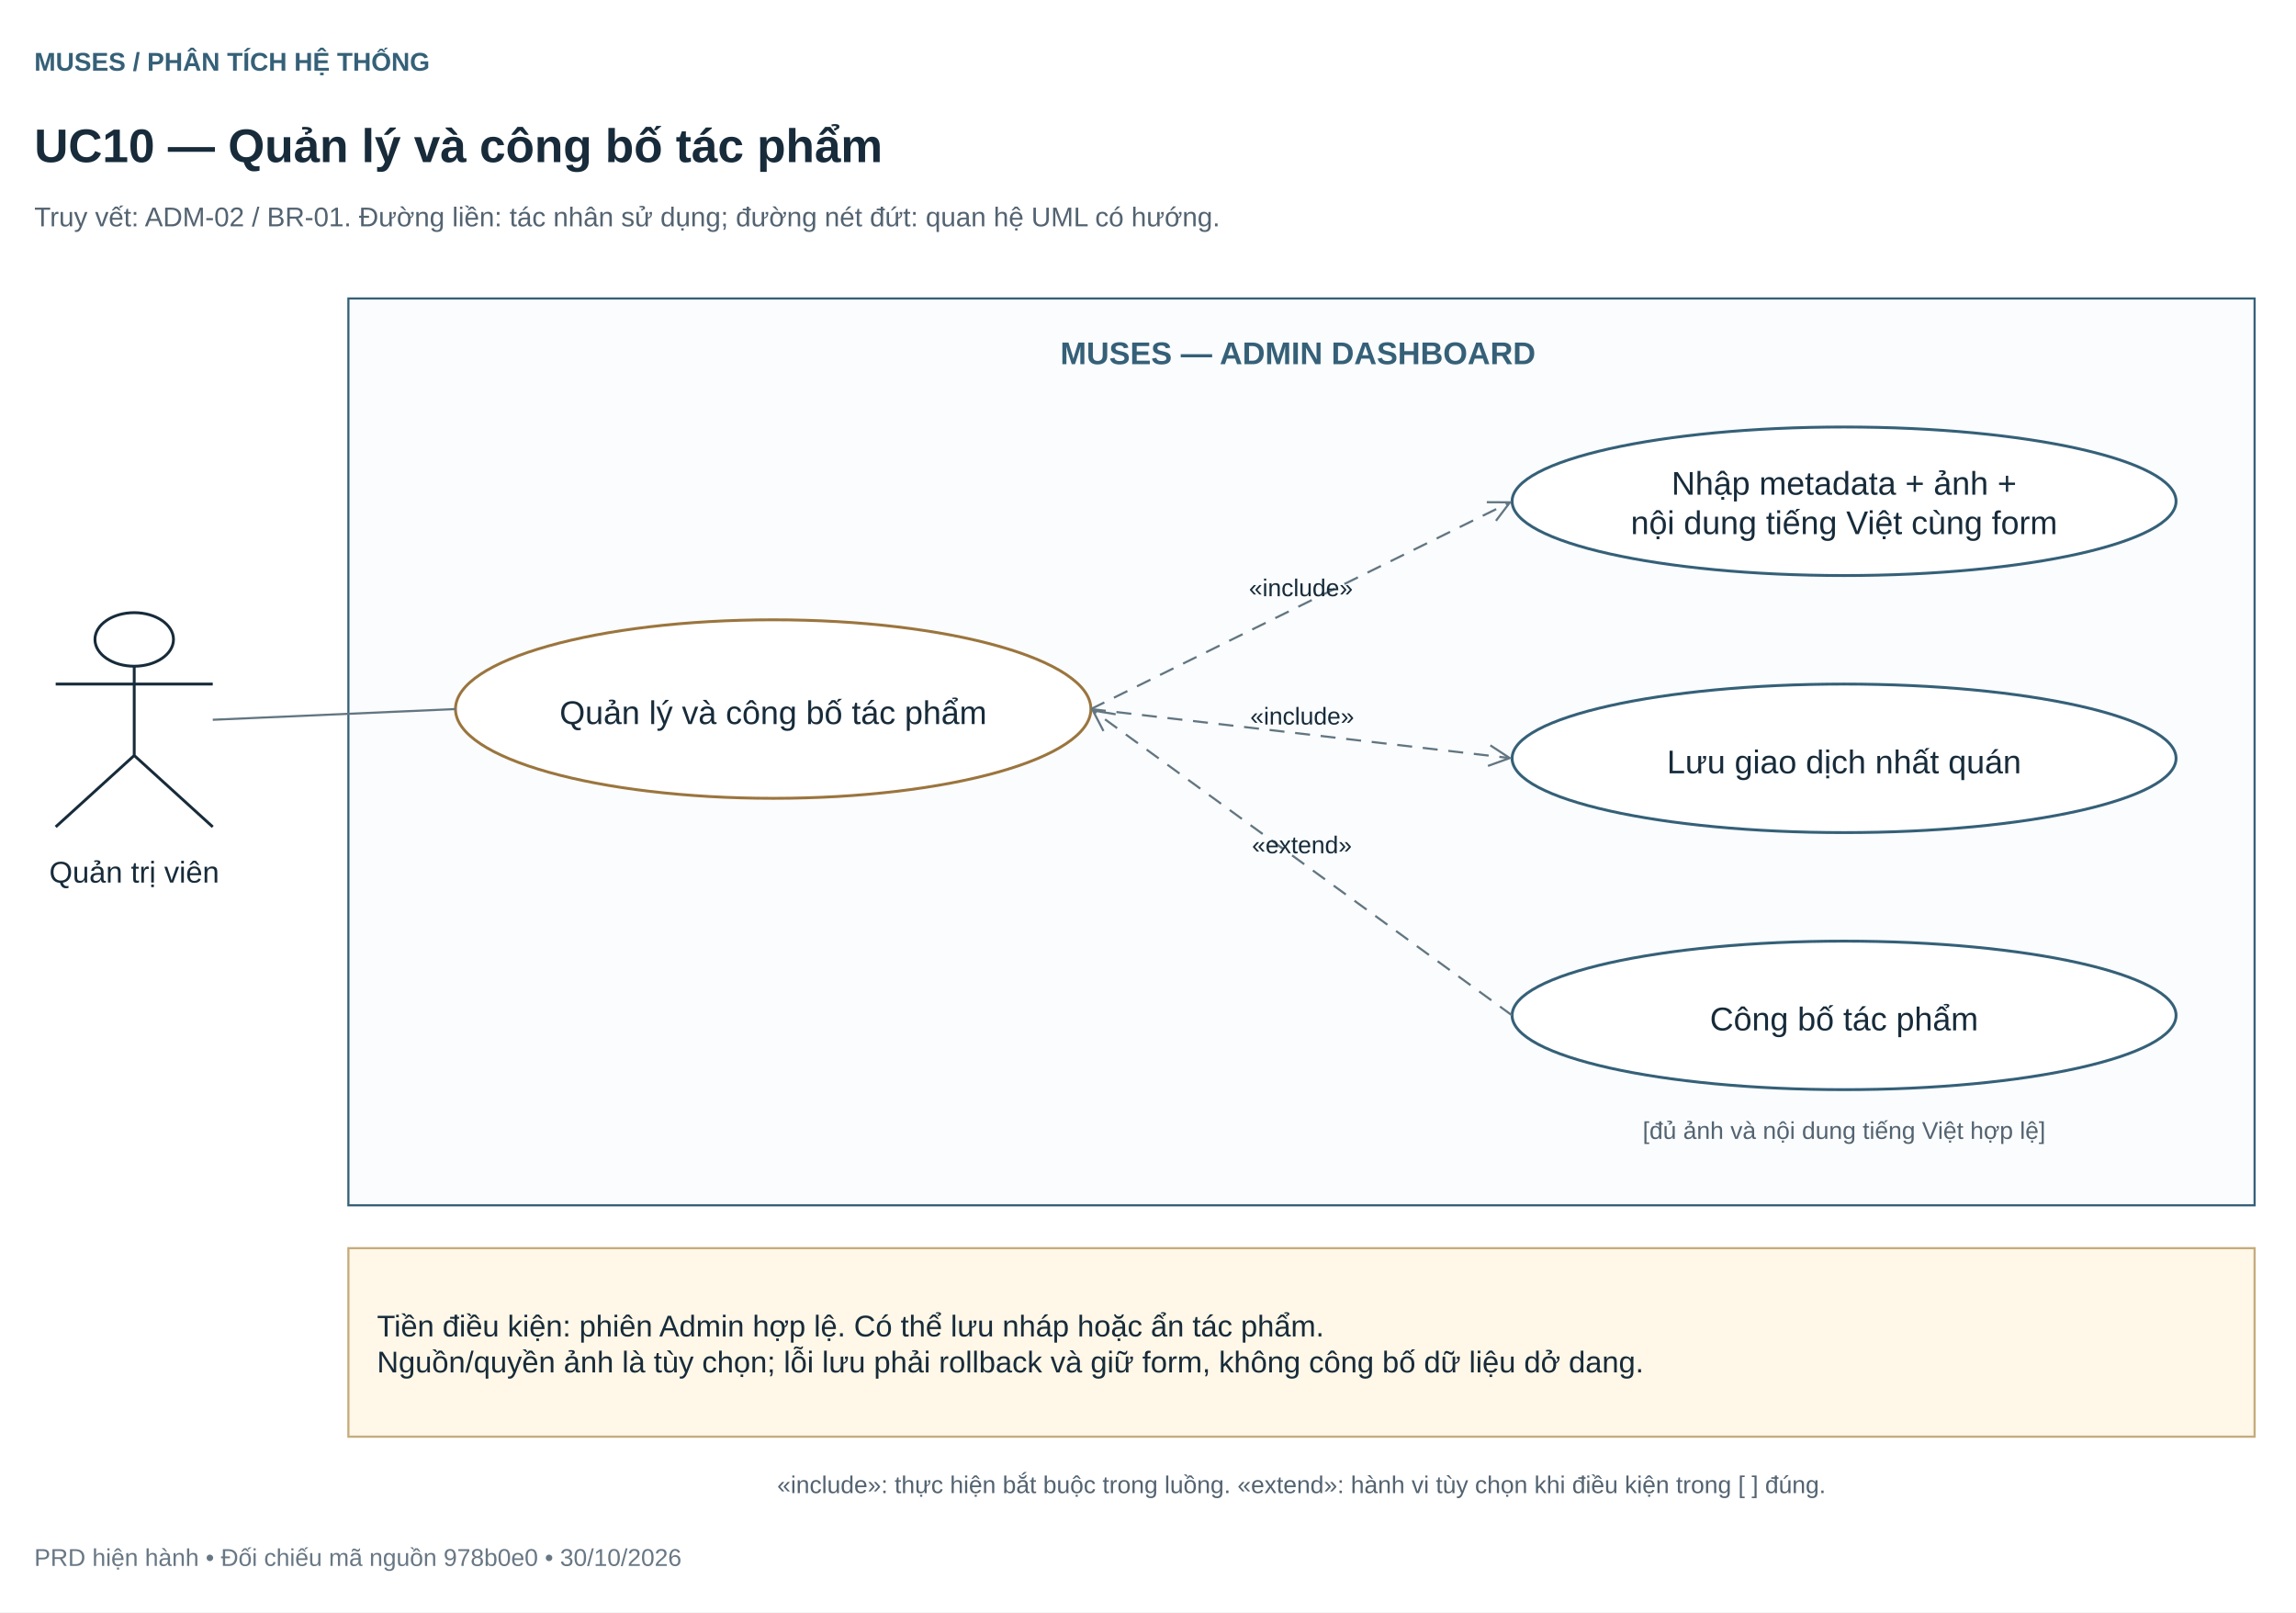
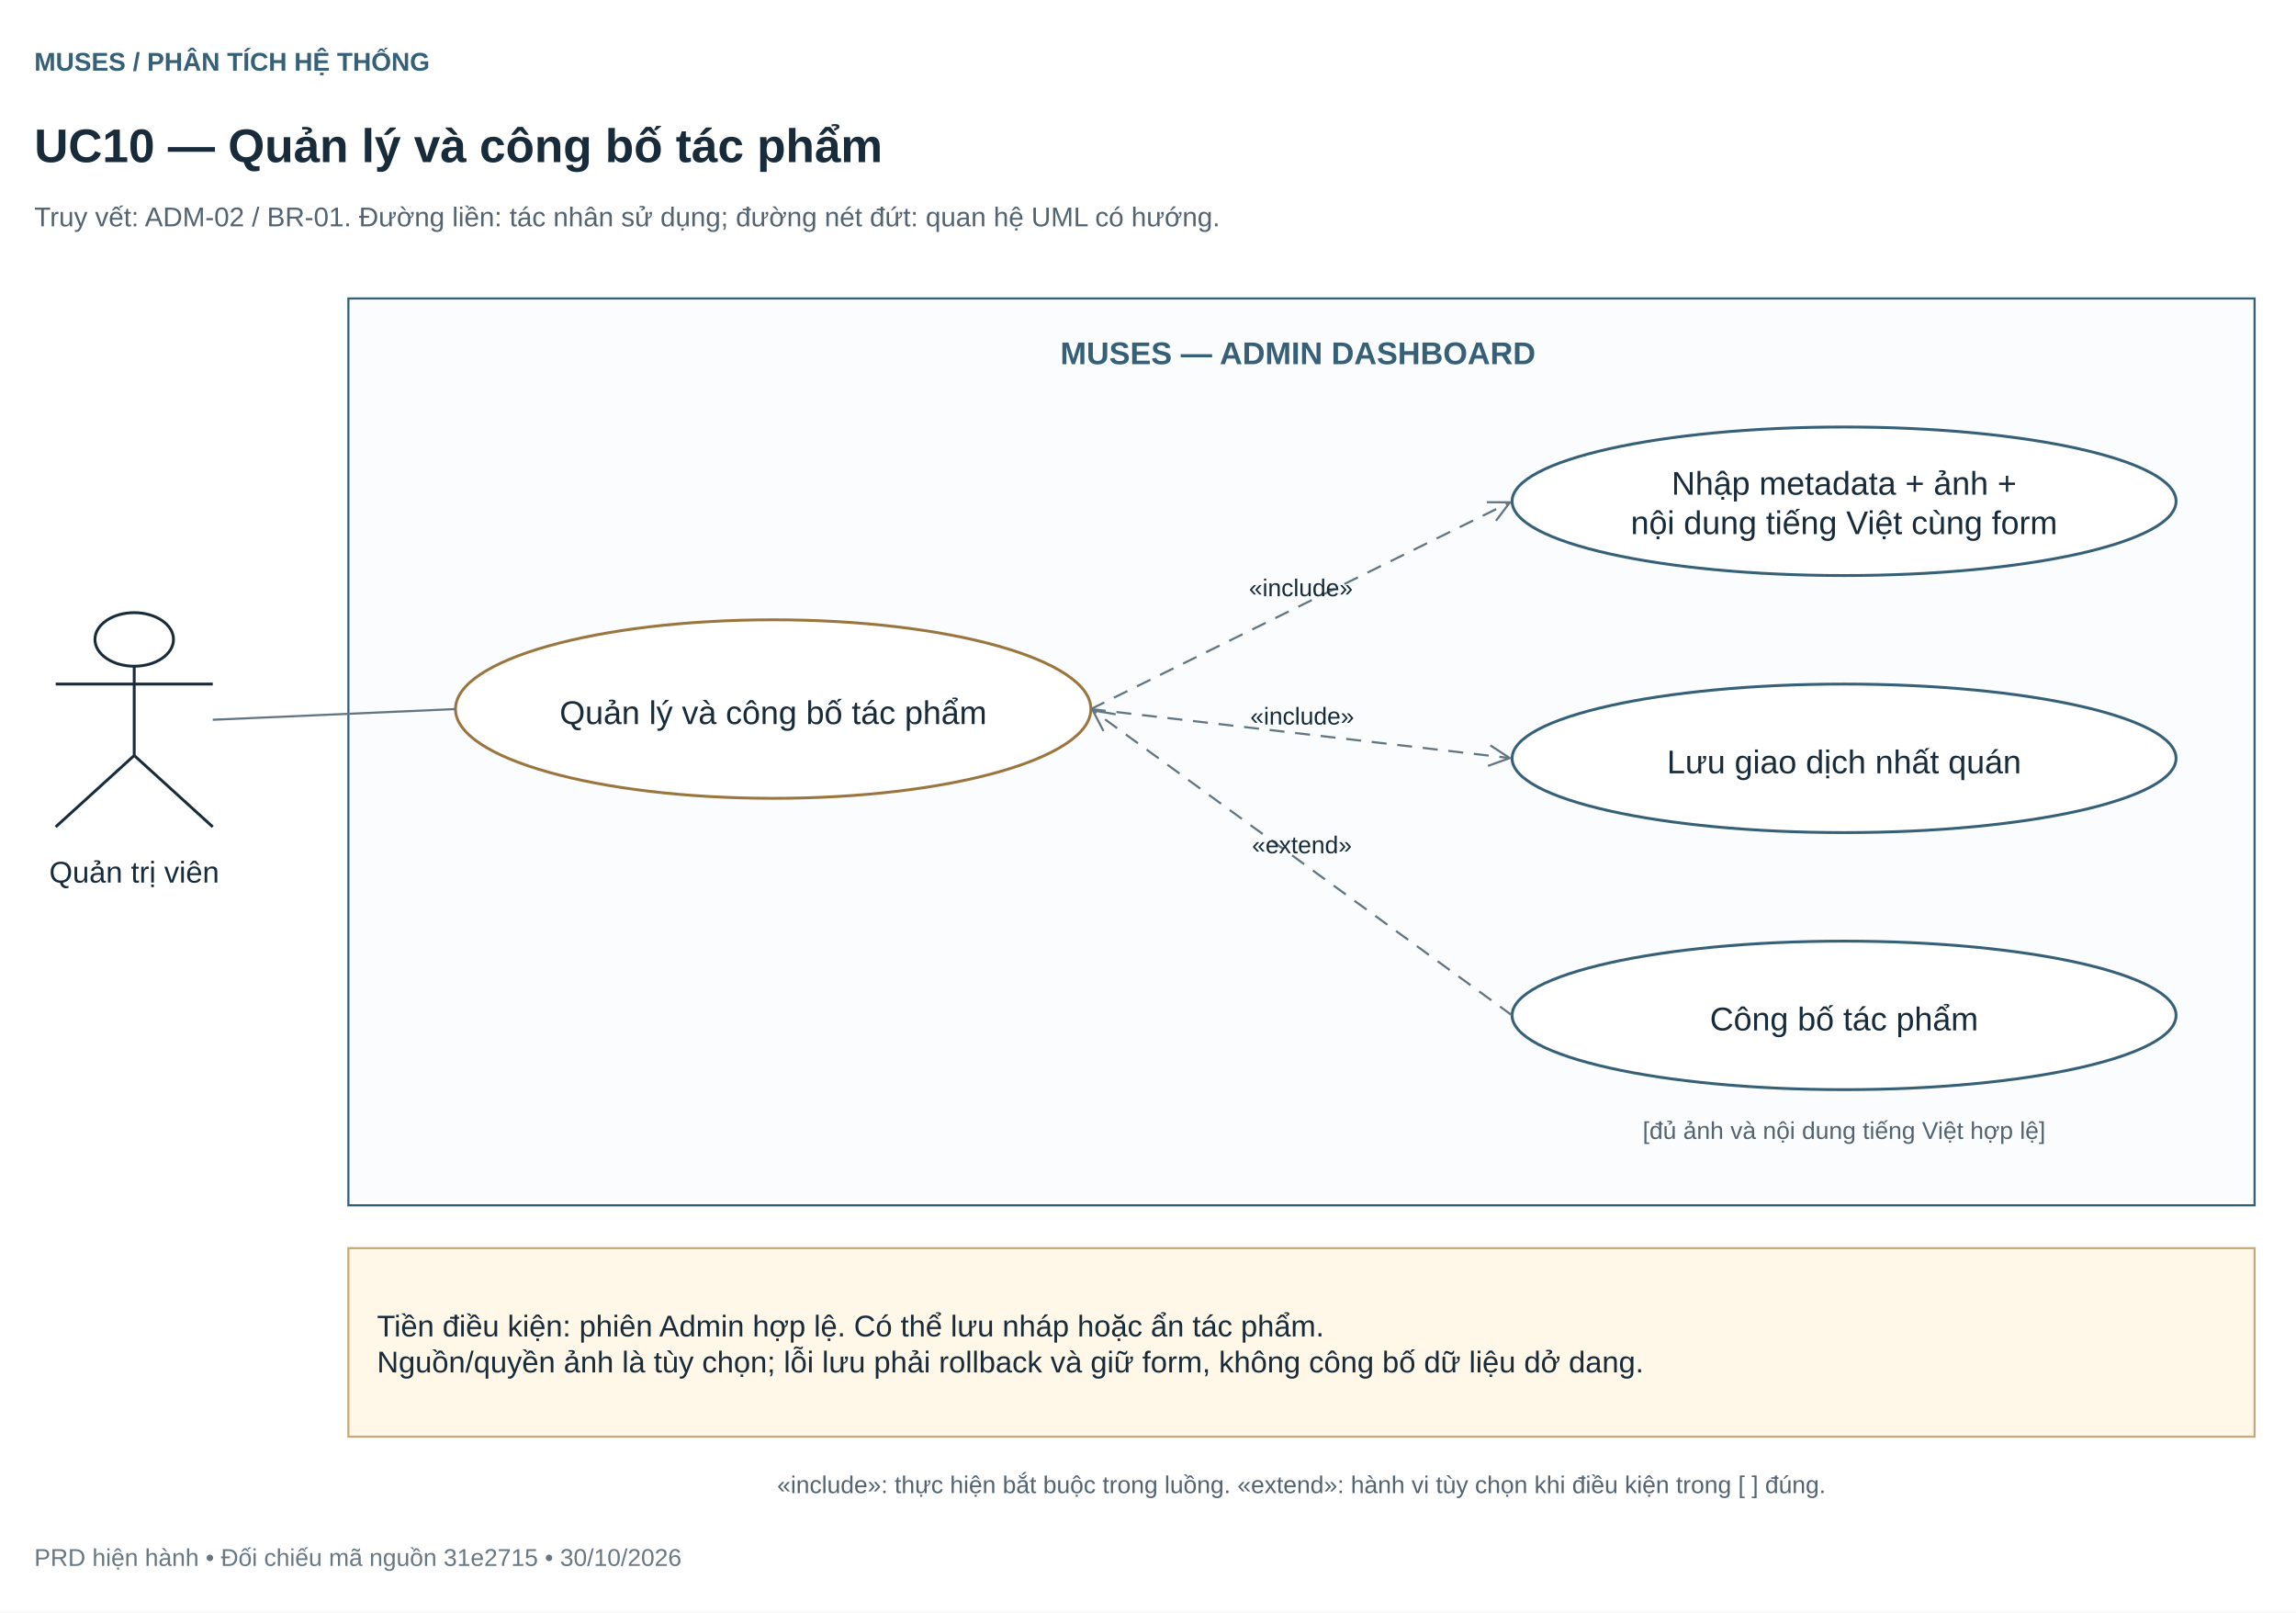
<svg xmlns="http://www.w3.org/2000/svg" style="background: #ffffff; background-color: light-dark(#ffffff, #121212);" version="1.1" width="1608px" height="1129px" viewBox="0 0 1608 1129">
  <defs>
    <clipPath id="mx-clip-22-22-1564-39-0">
      <rect x="22" y="22" width="1564" height="39" />
    </clipPath>
    <clipPath id="mx-clip-22-66-1564-64-0">
      <rect x="22" y="66" width="1564" height="64" />
    </clipPath>
    <clipPath id="mx-clip-22-130-1564-40-0">
      <rect x="22" y="130" width="1564" height="40" />
    </clipPath>
    <clipPath id="mx-clip-22-1071-1564-36-0">
      <rect x="22" y="1071" width="1564" height="36" />
    </clipPath>
    <clipPath id="mx-clip-272-222-1274-46-0">
      <rect x="272" y="222" width="1274" height="46" />
    </clipPath>
    <clipPath id="mx-clip-1057-768-469-44-0">
      <rect x="1057" y="768" width="469" height="44" />
    </clipPath>
    <clipPath id="mx-clip-242-1019-1339-38-0">
      <rect x="242" y="1019" width="1339" height="38" />
    </clipPath>
  </defs>
  <rect fill="#ffffff" width="100%" height="100%" x="0" y="0" style="fill: light-dark(rgb(255, 255, 255), rgb(18, 18, 18));" />
  <g>
    <g data-cell-id="0">
      <g data-cell-id="1">
        <g data-cell-id="n2">
          <g>
            <rect x="24" y="24" width="1560" height="35" fill="none" stroke="none" pointer-events="all" />
          </g>
          <g>
            <g fill="#356078" font-family="Arial" font-weight="bold" text-anchor="start" font-size="18px" clip-path="url(#mx-clip-22-22-1564-39-0)" style="fill: light-dark(rgb(53, 96, 120), rgb(131, 168, 189));">
              <g transform="translate(24,49.5) scale(1)">
                <text>
                  <tspan>MUSES  /  PHÂN TÍCH HỆ THỐNG</tspan>
                </text>
              </g>
            </g>
          </g>
        </g>
        <g data-cell-id="n3">
          <g>
            <rect x="24" y="68" width="1560" height="60" fill="none" stroke="none" pointer-events="all" />
          </g>
          <g>
            <g fill="#172B3A" font-family="Arial" font-weight="bold" text-anchor="start" font-size="33px" clip-path="url(#mx-clip-22-66-1564-64-0)" style="fill: light-dark(rgb(23, 43, 58), rgb(188, 205, 218));">
              <g transform="translate(24,113.5) scale(1)">
                <text>
                  <tspan>UC10 — Quản lý và công bố tác phẩm</tspan>
                </text>
              </g>
            </g>
          </g>
        </g>
        <g data-cell-id="n4">
          <g>
            <rect x="24" y="132" width="1560" height="36" fill="none" stroke="none" pointer-events="all" />
          </g>
          <g>
            <g fill="#536371" font-family="Arial" text-anchor="start" font-size="19px" clip-path="url(#mx-clip-22-130-1564-40-0)" style="fill: light-dark(rgb(83, 99, 113), rgb(142, 156, 168));">
              <g transform="translate(24,158.5) scale(1)">
                <text>
                  <tspan>Truy vết: ADM-02 / BR-01. Đường liền: tác nhân sử dụng; đường nét đứt: quan hệ UML có hướng.</tspan>
                </text>
              </g>
            </g>
          </g>
        </g>
        <g data-cell-id="n5">
          <g>
            <rect x="24" y="1073" width="1560" height="32" fill="none" stroke="none" pointer-events="all" />
          </g>
          <g>
            <g fill="#687784" font-family="Arial" text-anchor="start" font-size="17px" clip-path="url(#mx-clip-22-1071-1564-36-0)" style="fill: light-dark(rgb(104, 119, 132), rgb(126, 139, 150));">
              <g transform="translate(24,1096.5) scale(1)">
                <text>
-                   <tspan>PRD hiện hành • Đối chiếu mã nguồn 978b0e0 • 30/10/2026</tspan>
+                   <tspan>PRD hiện hành • Đối chiếu mã nguồn 31e2715 • 30/10/2026</tspan>
                </text>
              </g>
            </g>
          </g>
        </g>
        <g data-cell-id="n6">
          <g>
            <rect x="244" y="209" width="1335" height="635" fill="#fafcfd" stroke="#356078" stroke-width="1.5" pointer-events="all" style="fill: light-dark(rgb(250, 252, 253), rgb(19, 21, 21)); stroke: light-dark(rgb(53, 96, 120), rgb(131, 168, 189));" />
          </g>
        </g>
        <g data-cell-id="n7">
          <g>
            <rect x="274" y="224" width="1270" height="42" fill="none" stroke="none" pointer-events="all" />
          </g>
          <g>
            <g fill="#356078" font-family="Arial" font-weight="bold" text-anchor="middle" font-size="22px" clip-path="url(#mx-clip-272-222-1274-46-0)" style="fill: light-dark(rgb(53, 96, 120), rgb(131, 168, 189));">
              <g transform="translate(909,255) scale(1)">
                <text>
                  <tspan>MUSES — ADMIN DASHBOARD</tspan>
                </text>
              </g>
            </g>
          </g>
        </g>
        <g data-cell-id="n8">
          <g>
            <ellipse cx="94" cy="447.75" rx="27.5" ry="18.75" fill="#ffffff" stroke="#172b3a" stroke-width="2" pointer-events="all" style="fill: light-dark(rgb(255, 255, 255), rgb(18, 18, 18)); stroke: light-dark(rgb(23, 43, 58), rgb(188, 205, 218));" />
            <path d="M 94 466.5 L 94 529 M 94 479 L 39 479 M 94 479 L 149 479 M 94 529 L 39 579 M 94 529 L 149 579" fill="none" stroke="#172b3a" stroke-width="2" stroke-miterlimit="10" pointer-events="all" style="stroke: light-dark(rgb(23, 43, 58), rgb(188, 205, 218));" />
          </g>
          <g>
            <g fill="#172B3A" font-family="Arial" text-anchor="middle" font-size="21px" style="fill: light-dark(rgb(23, 43, 58), rgb(188, 205, 218));">
              <text x="94" y="618">Quản trị viên</text>
            </g>
          </g>
        </g>
        <g data-cell-id="n9">
          <g>
            <ellipse cx="541.5" cy="496.5" rx="222.5" ry="62.5" fill="#ffffff" stroke="#9b753e" stroke-width="2" pointer-events="all" style="fill: light-dark(rgb(255, 255, 255), rgb(18, 18, 18)); stroke: light-dark(rgb(155, 117, 62), rgb(163, 130, 83));" />
          </g>
          <g>
            <g fill="#172B3A" font-family="Arial" text-anchor="middle" font-size="23px" style="fill: light-dark(rgb(23, 43, 58), rgb(188, 205, 218));">
              <g transform="translate(541.5,507) scale(1)">
                <text>
                  <tspan>Quản lý và công bố tác phẩm</tspan>
                </text>
              </g>
            </g>
          </g>
        </g>
        <g data-cell-id="e10">
          <g>
            <path d="M 149 504 L 319 496.5" fill="none" stroke="#627581" stroke-width="1.5" stroke-miterlimit="10" pointer-events="stroke" style="stroke: light-dark(rgb(98, 117, 129), rgb(126, 142, 153));" />
          </g>
        </g>
        <g data-cell-id="n11">
          <g>
            <ellipse cx="1291.5" cy="351" rx="232.5" ry="52" fill="#ffffff" stroke="#356078" stroke-width="2" pointer-events="all" style="fill: light-dark(rgb(255, 255, 255), rgb(18, 18, 18)); stroke: light-dark(rgb(53, 96, 120), rgb(131, 168, 189));" />
          </g>
          <g>
            <g fill="#172B3A" font-family="Arial" text-anchor="middle" data-blockTextHeight="55.199999999999996" data-htmlContentWidth="298.775390625" font-size="23px" style="fill: light-dark(rgb(23, 43, 58), rgb(188, 205, 218));">
              <g transform="translate(1291.5,323.4) scale(1)">
                <text y="23" data-line-font-size="23" x="0">
                  <tspan>Nhập metadata + ảnh +</tspan>
                </text>
                <text y="50.6" data-line-font-size="23" x="0">
                  <tspan>nội dung tiếng Việt cùng form</tspan>
                </text>
              </g>
            </g>
          </g>
        </g>
        <g data-cell-id="e12">
          <g>
            <path d="M 764 496.5 L 1055.99 352.48" fill="none" stroke="#627581" stroke-width="1.5" stroke-miterlimit="10" stroke-dasharray="10.5 7.5" pointer-events="stroke" style="stroke: light-dark(rgb(98, 117, 129), rgb(126, 142, 153));" />
            <path d="M 1047.7 364.66 L 1057.5 351.74 L 1041.28 351.65" fill="none" stroke="#627581" stroke-width="1.5" stroke-miterlimit="10" pointer-events="all" style="stroke: light-dark(rgb(98, 117, 129), rgb(126, 142, 153));" />
          </g>
          <g>
            <g fill="#172B3A" font-family="Arial" text-anchor="middle" font-size="17px" style="fill: light-dark(rgb(23, 43, 58), rgb(188, 205, 218));">
              <g transform="translate(911.08,417.46) scale(1)">
                <text>
                  <tspan>«include»</tspan>
                </text>
              </g>
            </g>
          </g>
        </g>
        <g data-cell-id="n13">
          <g>
            <ellipse cx="1291.5" cy="531" rx="232.5" ry="52" fill="#ffffff" stroke="#356078" stroke-width="2" pointer-events="all" style="fill: light-dark(rgb(255, 255, 255), rgb(18, 18, 18)); stroke: light-dark(rgb(53, 96, 120), rgb(131, 168, 189));" />
          </g>
          <g>
            <g fill="#172B3A" font-family="Arial" text-anchor="middle" font-size="23px" style="fill: light-dark(rgb(23, 43, 58), rgb(188, 205, 218));">
              <g transform="translate(1291.5,541.5) scale(1)">
                <text>
                  <tspan>Lưu giao dịch nhất quán</tspan>
                </text>
              </g>
            </g>
          </g>
        </g>
        <g data-cell-id="e14">
          <g>
            <path d="M 764 496.5 L 1055.67 530.61" fill="none" stroke="#627581" stroke-width="1.5" stroke-miterlimit="10" stroke-dasharray="10.5 7.5" pointer-events="stroke" style="stroke: light-dark(rgb(98, 117, 129), rgb(126, 142, 153));" />
            <path d="M 1042.09 536.32 L 1057.33 530.81 L 1043.77 521.92" fill="none" stroke="#627581" stroke-width="1.5" stroke-miterlimit="10" pointer-events="all" style="stroke: light-dark(rgb(98, 117, 129), rgb(126, 142, 153));" />
          </g>
          <g>
            <g fill="#172B3A" font-family="Arial" text-anchor="middle" font-size="17px" style="fill: light-dark(rgb(23, 43, 58), rgb(188, 205, 218));">
              <g transform="translate(911.99,507.31) scale(1)">
                <text>
                  <tspan>«include»</tspan>
                </text>
              </g>
            </g>
          </g>
        </g>
        <g data-cell-id="n15">
          <g>
            <ellipse cx="1291.5" cy="711" rx="232.5" ry="52" fill="#ffffff" stroke="#356078" stroke-width="2" pointer-events="all" style="fill: light-dark(rgb(255, 255, 255), rgb(18, 18, 18)); stroke: light-dark(rgb(53, 96, 120), rgb(131, 168, 189));" />
          </g>
          <g>
            <g fill="#172B3A" font-family="Arial" text-anchor="middle" font-size="23px" style="fill: light-dark(rgb(23, 43, 58), rgb(188, 205, 218));">
              <g transform="translate(1291.5,721.5) scale(1)">
                <text>
                  <tspan>Công bố tác phẩm</tspan>
                </text>
              </g>
            </g>
          </g>
        </g>
        <g data-cell-id="e16">
          <g>
            <path d="M 1059 711 L 766.71 498.47" fill="none" stroke="#627581" stroke-width="1.5" stroke-miterlimit="10" stroke-dasharray="10.5 7.5" pointer-events="stroke" style="stroke: light-dark(rgb(98, 117, 129), rgb(126, 142, 153));" />
            <path d="M 781.35 500.15 L 765.36 497.49 L 772.82 511.88" fill="none" stroke="#627581" stroke-width="1.5" stroke-miterlimit="10" pointer-events="all" style="stroke: light-dark(rgb(98, 117, 129), rgb(126, 142, 153));" />
          </g>
          <g>
            <g fill="#172B3A" font-family="Arial" text-anchor="middle" font-size="17px" style="fill: light-dark(rgb(23, 43, 58), rgb(188, 205, 218));">
              <g transform="translate(911.8,597.47) scale(1)">
                <text>
                  <tspan>«extend»</tspan>
                </text>
              </g>
            </g>
          </g>
        </g>
        <g data-cell-id="n17">
          <g>
            <rect x="1059" y="770" width="465" height="40" fill="none" stroke="none" pointer-events="all" />
          </g>
          <g>
            <g fill="#536371" font-family="Arial" text-anchor="middle" font-size="17px" clip-path="url(#mx-clip-1057-768-469-44-0)" style="fill: light-dark(rgb(83, 99, 113), rgb(142, 156, 168));">
              <g transform="translate(1291.5,797.5) scale(1)">
                <text>
                  <tspan>[đủ ảnh và nội dung tiếng Việt hợp lệ]</tspan>
                </text>
              </g>
            </g>
          </g>
        </g>
        <g data-cell-id="n18">
          <g>
            <rect x="244" y="874" width="1335" height="132" fill="#fff7e7" stroke="#c5ab7c" stroke-width="1.5" pointer-events="all" style="fill: light-dark(rgb(255, 247, 231), rgb(31, 24, 11)); stroke: light-dark(rgb(197, 171, 124), rgb(109, 87, 46));" />
          </g>
          <g>
            <g fill="#172B3A" font-family="Arial" text-anchor="start" data-blockTextHeight="50.400000000000006" data-htmlContentWidth="887.15771484375" font-size="21px" style="fill: light-dark(rgb(23, 43, 58), rgb(188, 205, 218));">
              <g transform="translate(264,914.8) scale(1)">
                <text y="21" data-line-font-size="21" x="0">
                  <tspan>Tiền điều kiện: phiên Admin hợp lệ. Có thể lưu nháp hoặc ẩn tác phẩm.</tspan>
                </text>
                <text y="46.2" data-line-font-size="21" x="0">
                  <tspan>Nguồn/quyền ảnh là tùy chọn; lỗi lưu phải rollback và giữ form, không công bố dữ liệu dở dang.</tspan>
                </text>
              </g>
            </g>
          </g>
        </g>
        <g data-cell-id="n19">
          <g>
            <rect x="244" y="1021" width="1335" height="34" fill="none" stroke="none" pointer-events="all" />
          </g>
          <g>
            <g fill="#536371" font-family="Arial" text-anchor="middle" font-size="17px" clip-path="url(#mx-clip-242-1019-1339-38-0)" style="fill: light-dark(rgb(83, 99, 113), rgb(142, 156, 168));">
              <g transform="translate(911.5,1045.5) scale(1)">
                <text>
                  <tspan>«include»: thực hiện bắt buộc trong luồng. «extend»: hành vi tùy chọn khi điều kiện trong [ ] đúng.</tspan>
                </text>
              </g>
            </g>
          </g>
        </g>
      </g>
    </g>
  </g>
</svg>
